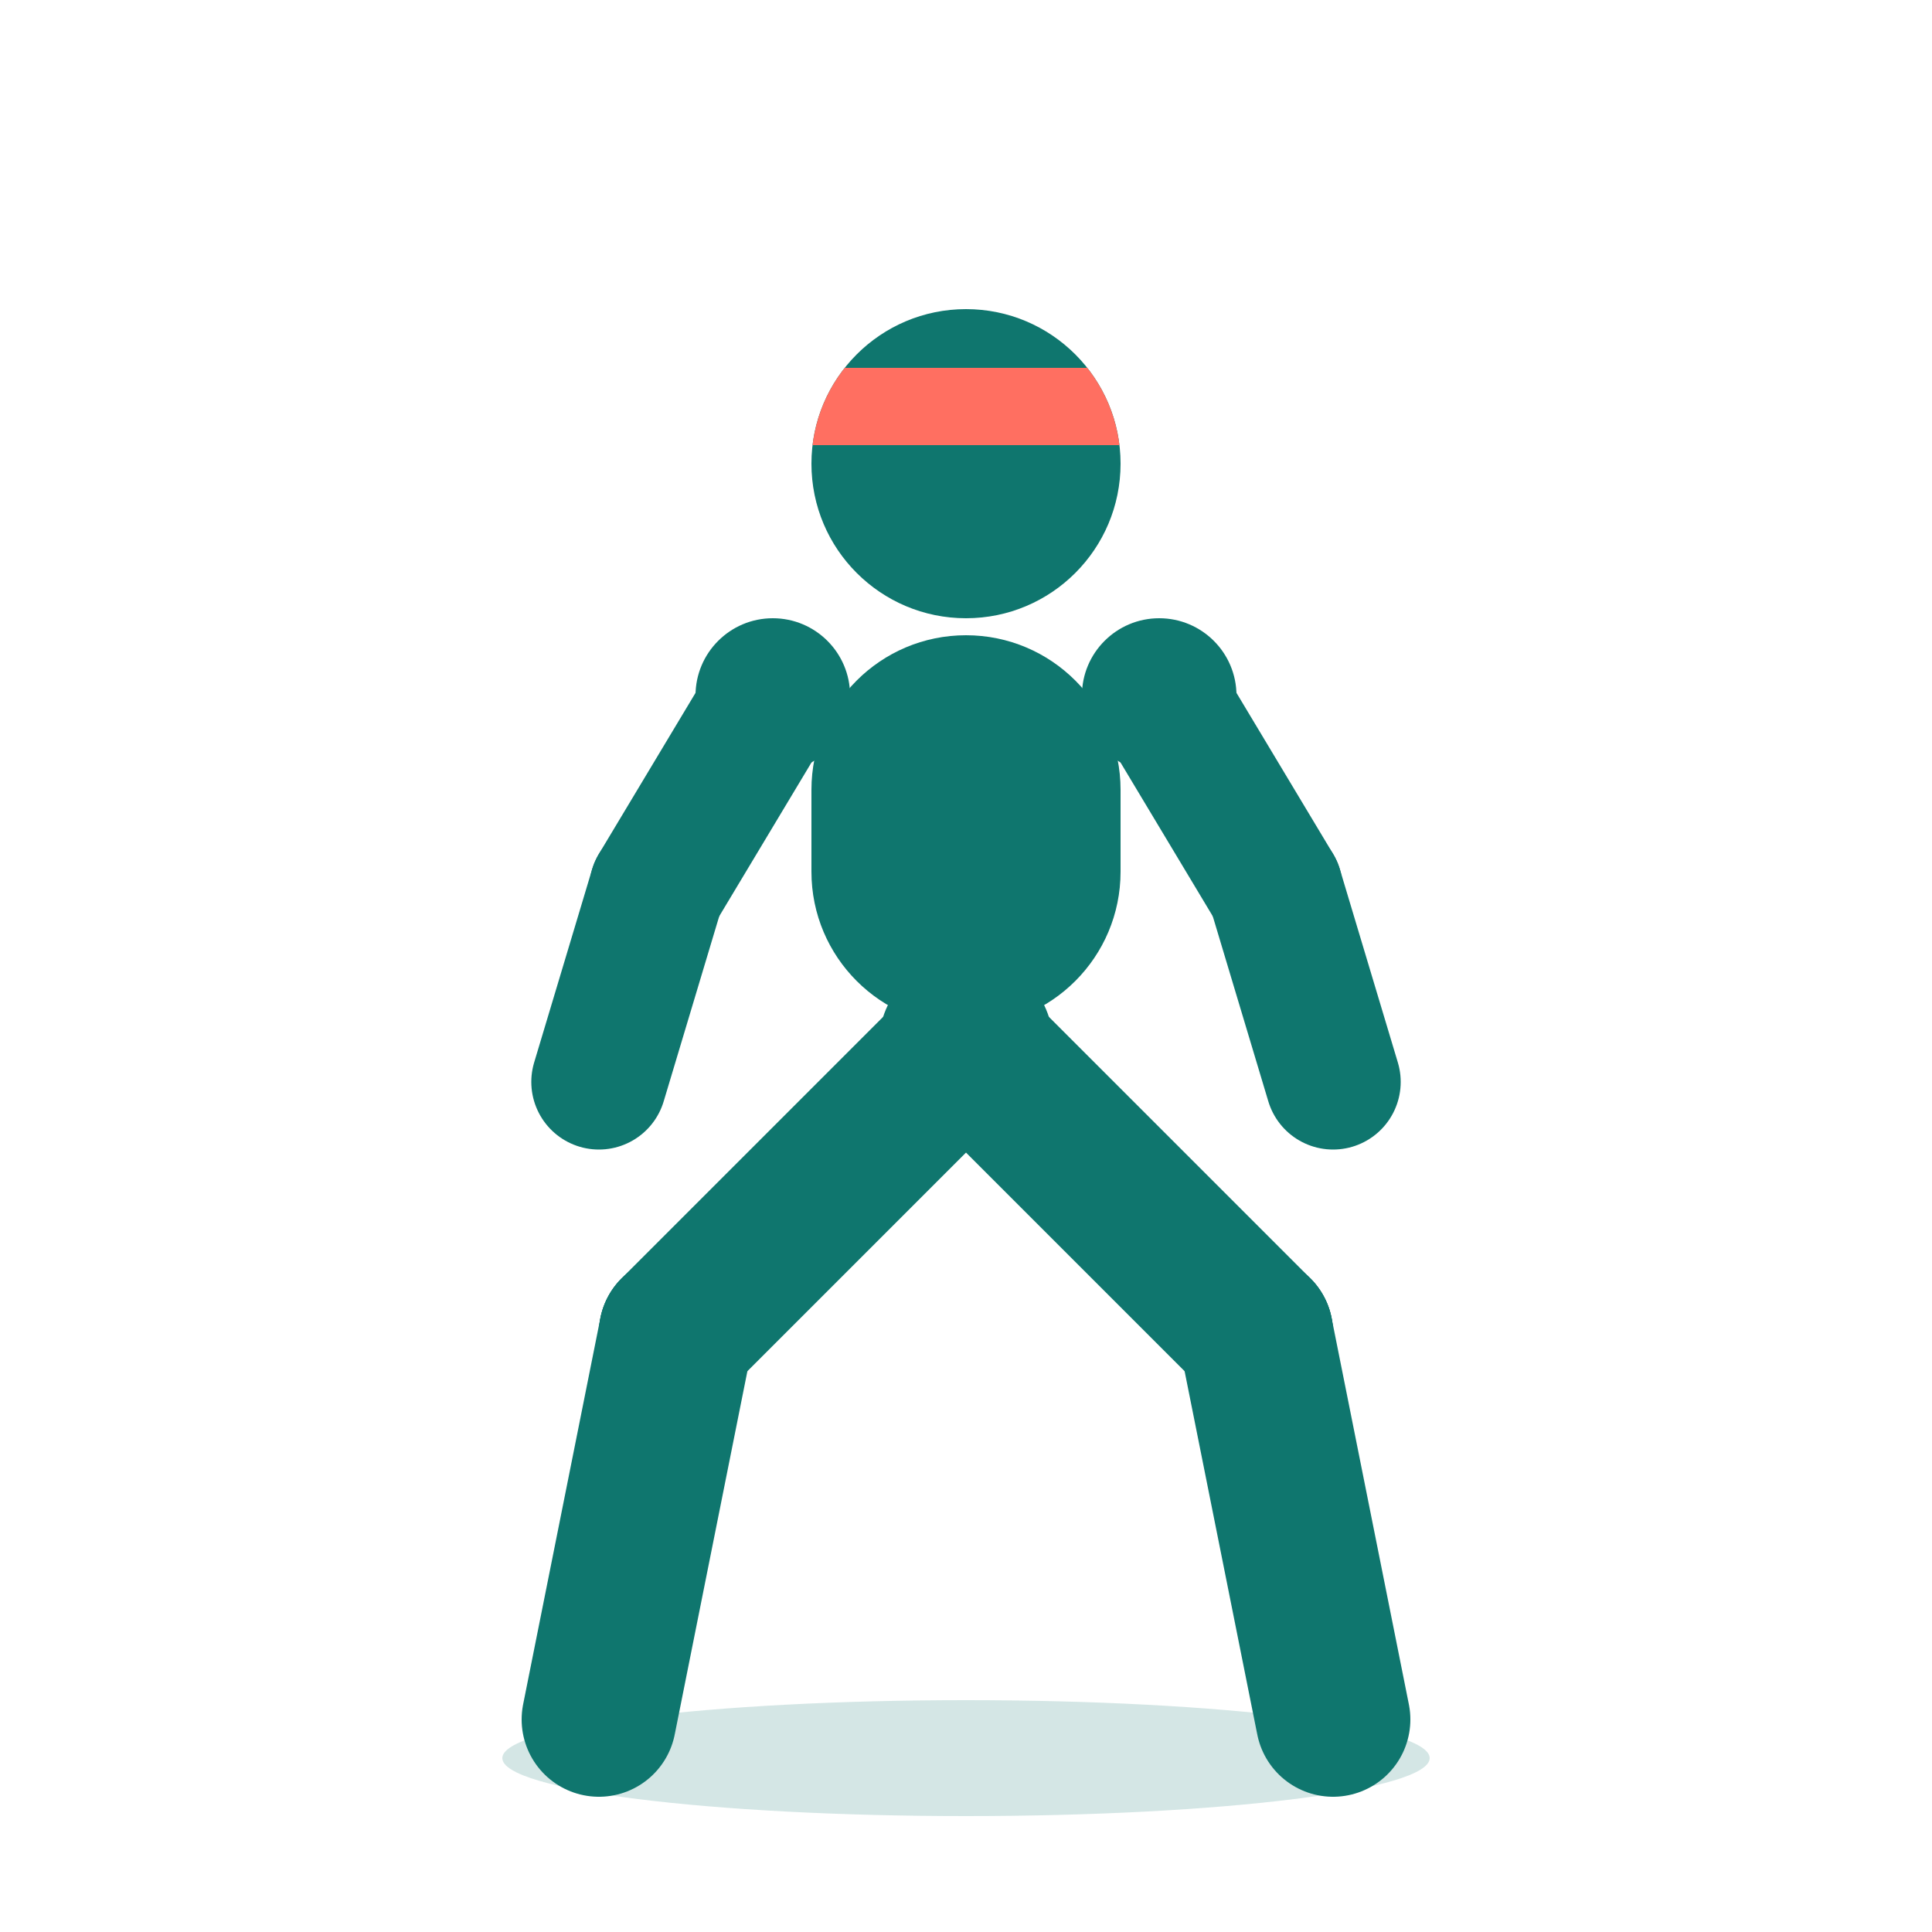
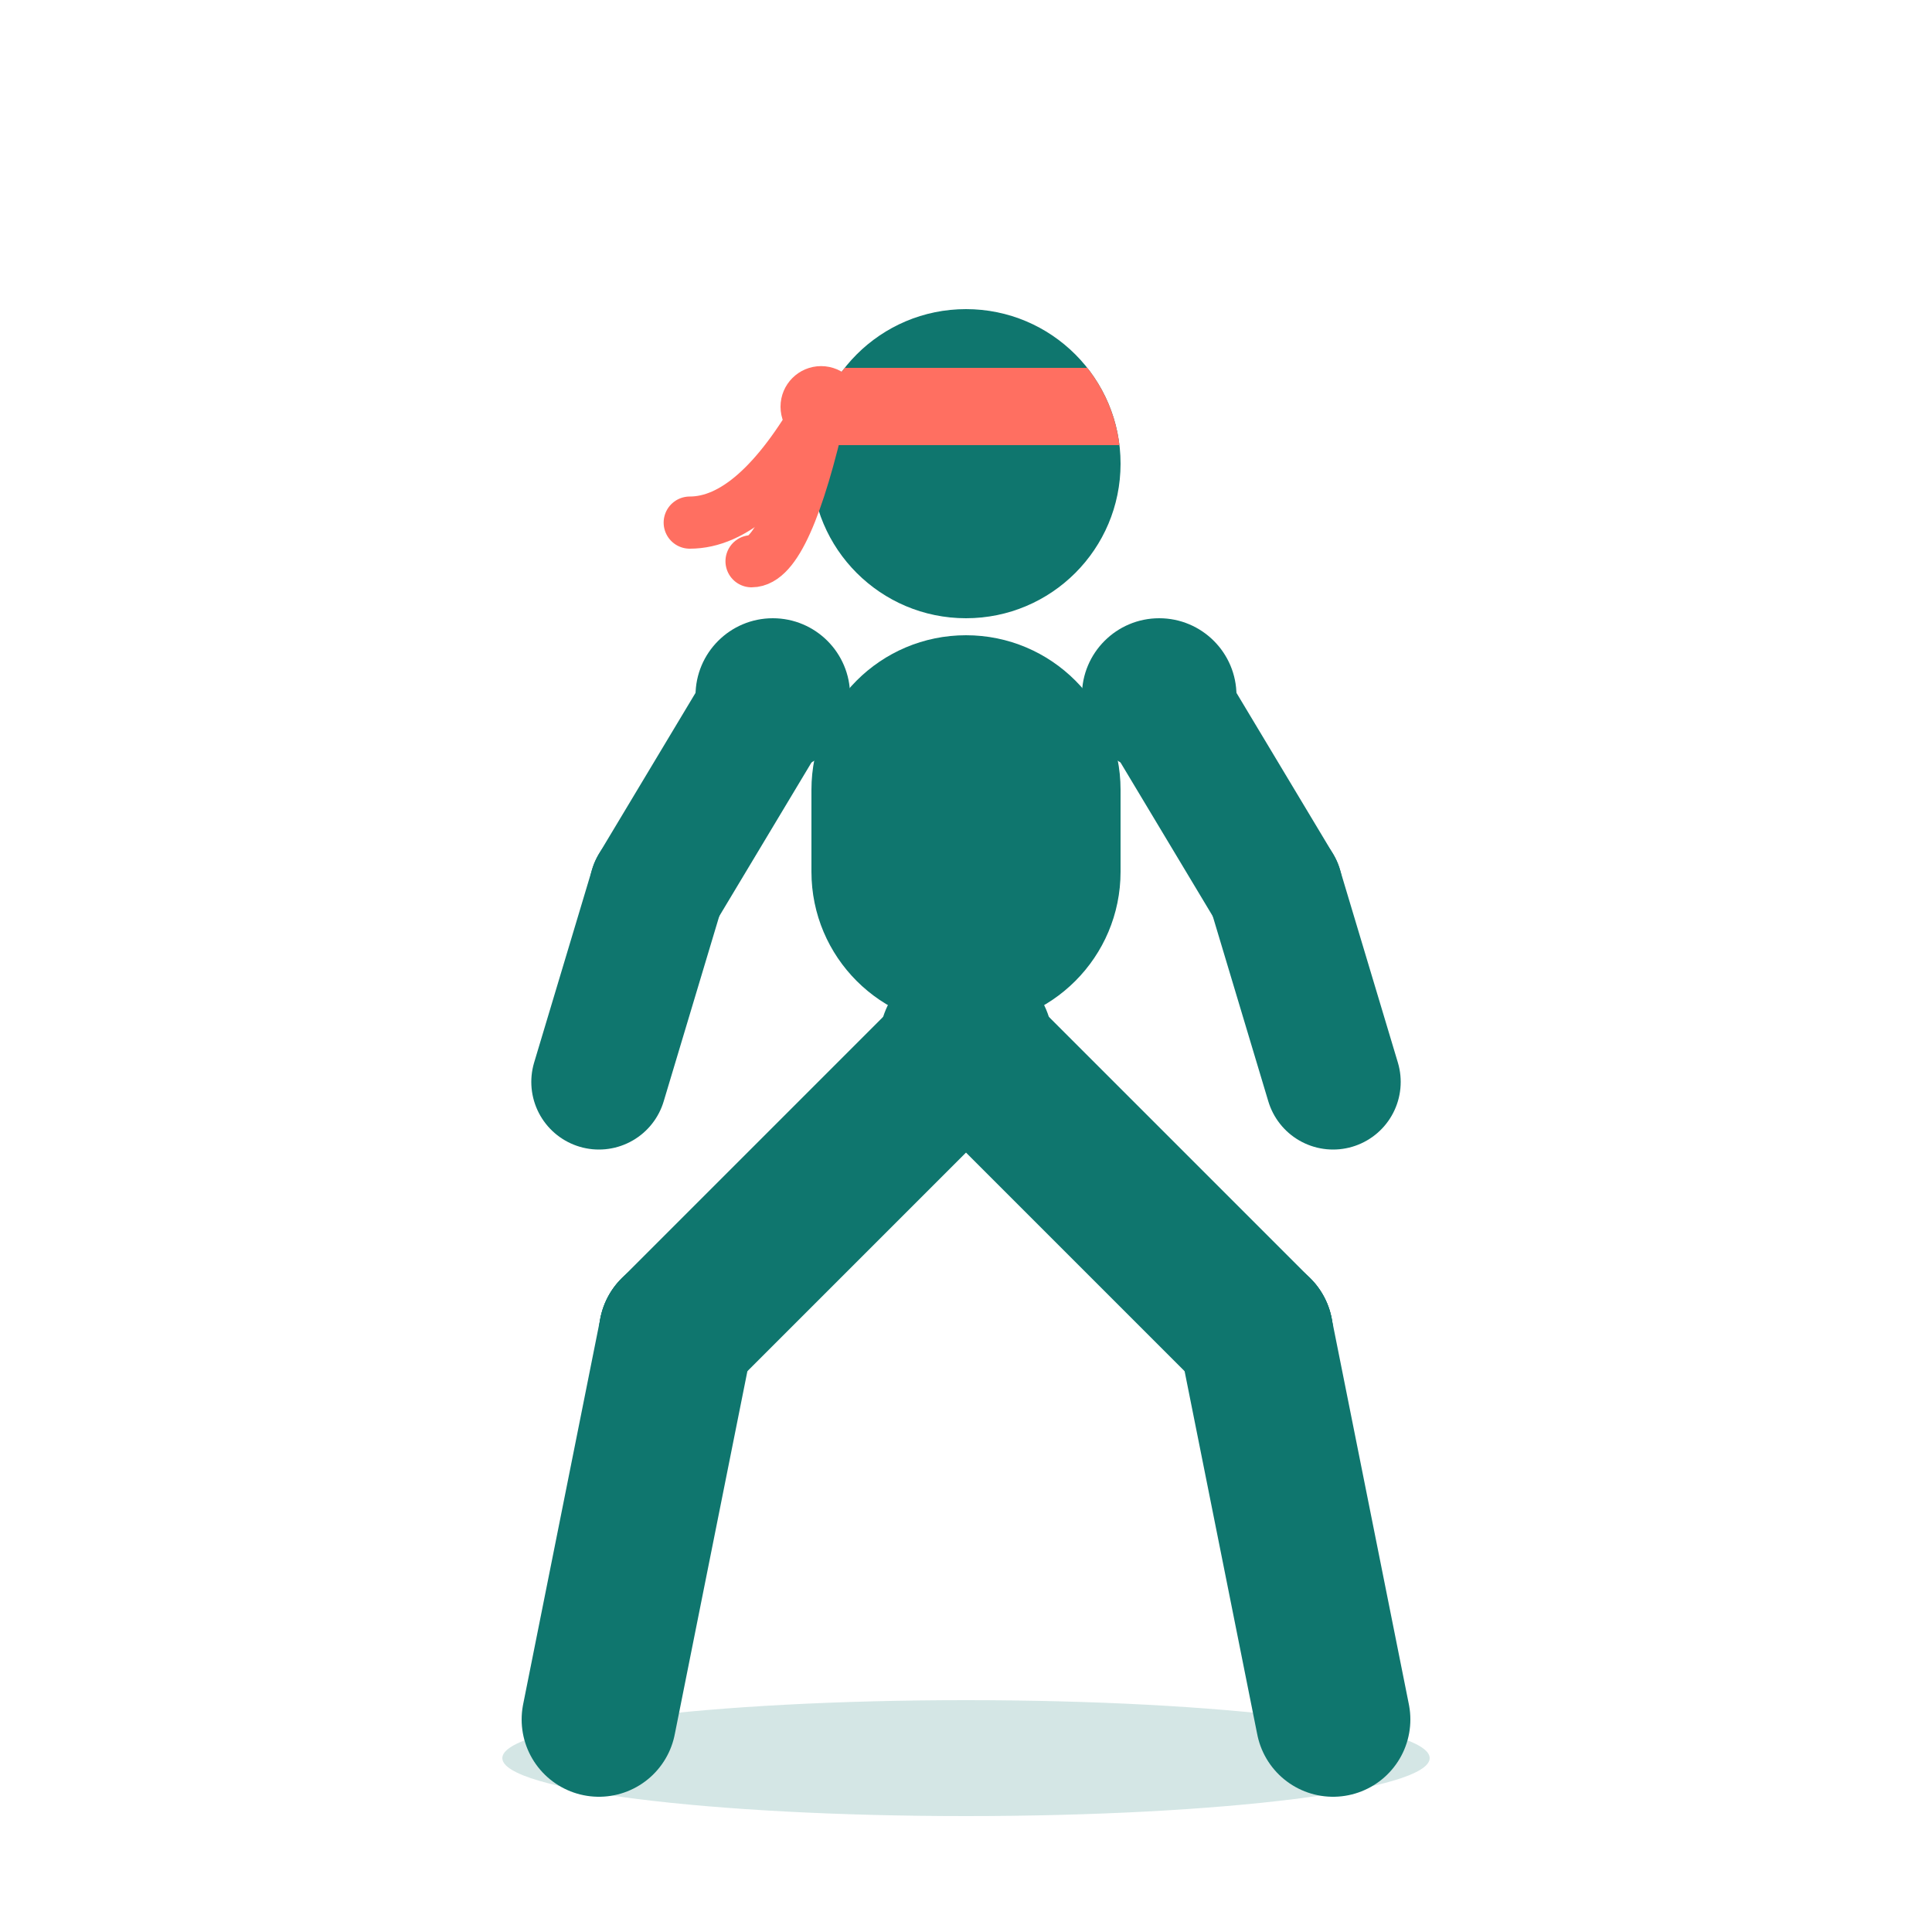
<svg xmlns="http://www.w3.org/2000/svg" viewBox="0 0 200 200" width="200" height="200">
  <ellipse cx="100" cy="182" rx="48" ry="6" fill="#0F766E" opacity="0.18" />
  <line x1="100" y1="108" x2="70" y2="138" stroke="#0F766E" stroke-width="16" stroke-linecap="round" />
  <line x1="100" y1="108" x2="130" y2="138" stroke="#0F766E" stroke-width="16" stroke-linecap="round" />
  <line x1="70" y1="138" x2="62" y2="178" stroke="#0F766E" stroke-width="16" stroke-linecap="round" />
  <line x1="130" y1="138" x2="138" y2="178" stroke="#0F766E" stroke-width="16" stroke-linecap="round" />
  <circle cx="70" cy="138" r="8" fill="#0F766E" />
  <circle cx="130" cy="138" r="8" fill="#0F766E" />
  <circle cx="62" cy="178" r="6" fill="#0F766E" />
  <circle cx="138" cy="178" r="6" fill="#0F766E" />
  <g transform="rotate(0 100 86)">
    <rect x="84" y="65.76" width="32" height="40.48" rx="16" fill="#0F766E" />
  </g>
  <line x1="80" y1="72" x2="68" y2="92" stroke="#0F766E" stroke-width="14" stroke-linecap="round" />
  <line x1="120" y1="72" x2="132" y2="92" stroke="#0F766E" stroke-width="14" stroke-linecap="round" />
  <line x1="68" y1="92" x2="62" y2="112" stroke="#0F766E" stroke-width="14" stroke-linecap="round" />
  <line x1="132" y1="92" x2="138" y2="112" stroke="#0F766E" stroke-width="14" stroke-linecap="round" />
  <circle cx="68" cy="92" r="6" fill="#0F766E" />
  <circle cx="132" cy="92" r="6" fill="#0F766E" />
  <circle cx="62" cy="112" r="5.5" fill="#0F766E" />
  <circle cx="138" cy="112" r="5.5" fill="#0F766E" />
  <circle cx="80" cy="72" r="8" fill="#0F766E" />
  <circle cx="120" cy="72" r="8" fill="#0F766E" />
  <circle cx="100" cy="108" r="9" fill="#0F766E" />
  <circle cx="100" cy="48" r="16" fill="#0F766E" />
  <clipPath id="hb">
    <circle cx="100.0" cy="48.0" r="16.0" />
  </clipPath>
  <rect x="83.0" y="38.08" width="34.0" height="8.0" fill="#FF6F61" clip-path="url(#hb)" />
+   <path d="M85.0,42.1 Q78.2,54.1 71.4,54.1" stroke="#FF6F61" stroke-width="5.4" stroke-linecap="round" fill="none" />
+   <path d="M85.0,42.1 Q81.4,58.1 77.8,58.1" stroke="#FF6F61" stroke-width="5.4" stroke-linecap="round" fill="none" />
+   <circle cx="85.0" cy="42.1" r="4.2" fill="#FF6F61" />
</svg>
